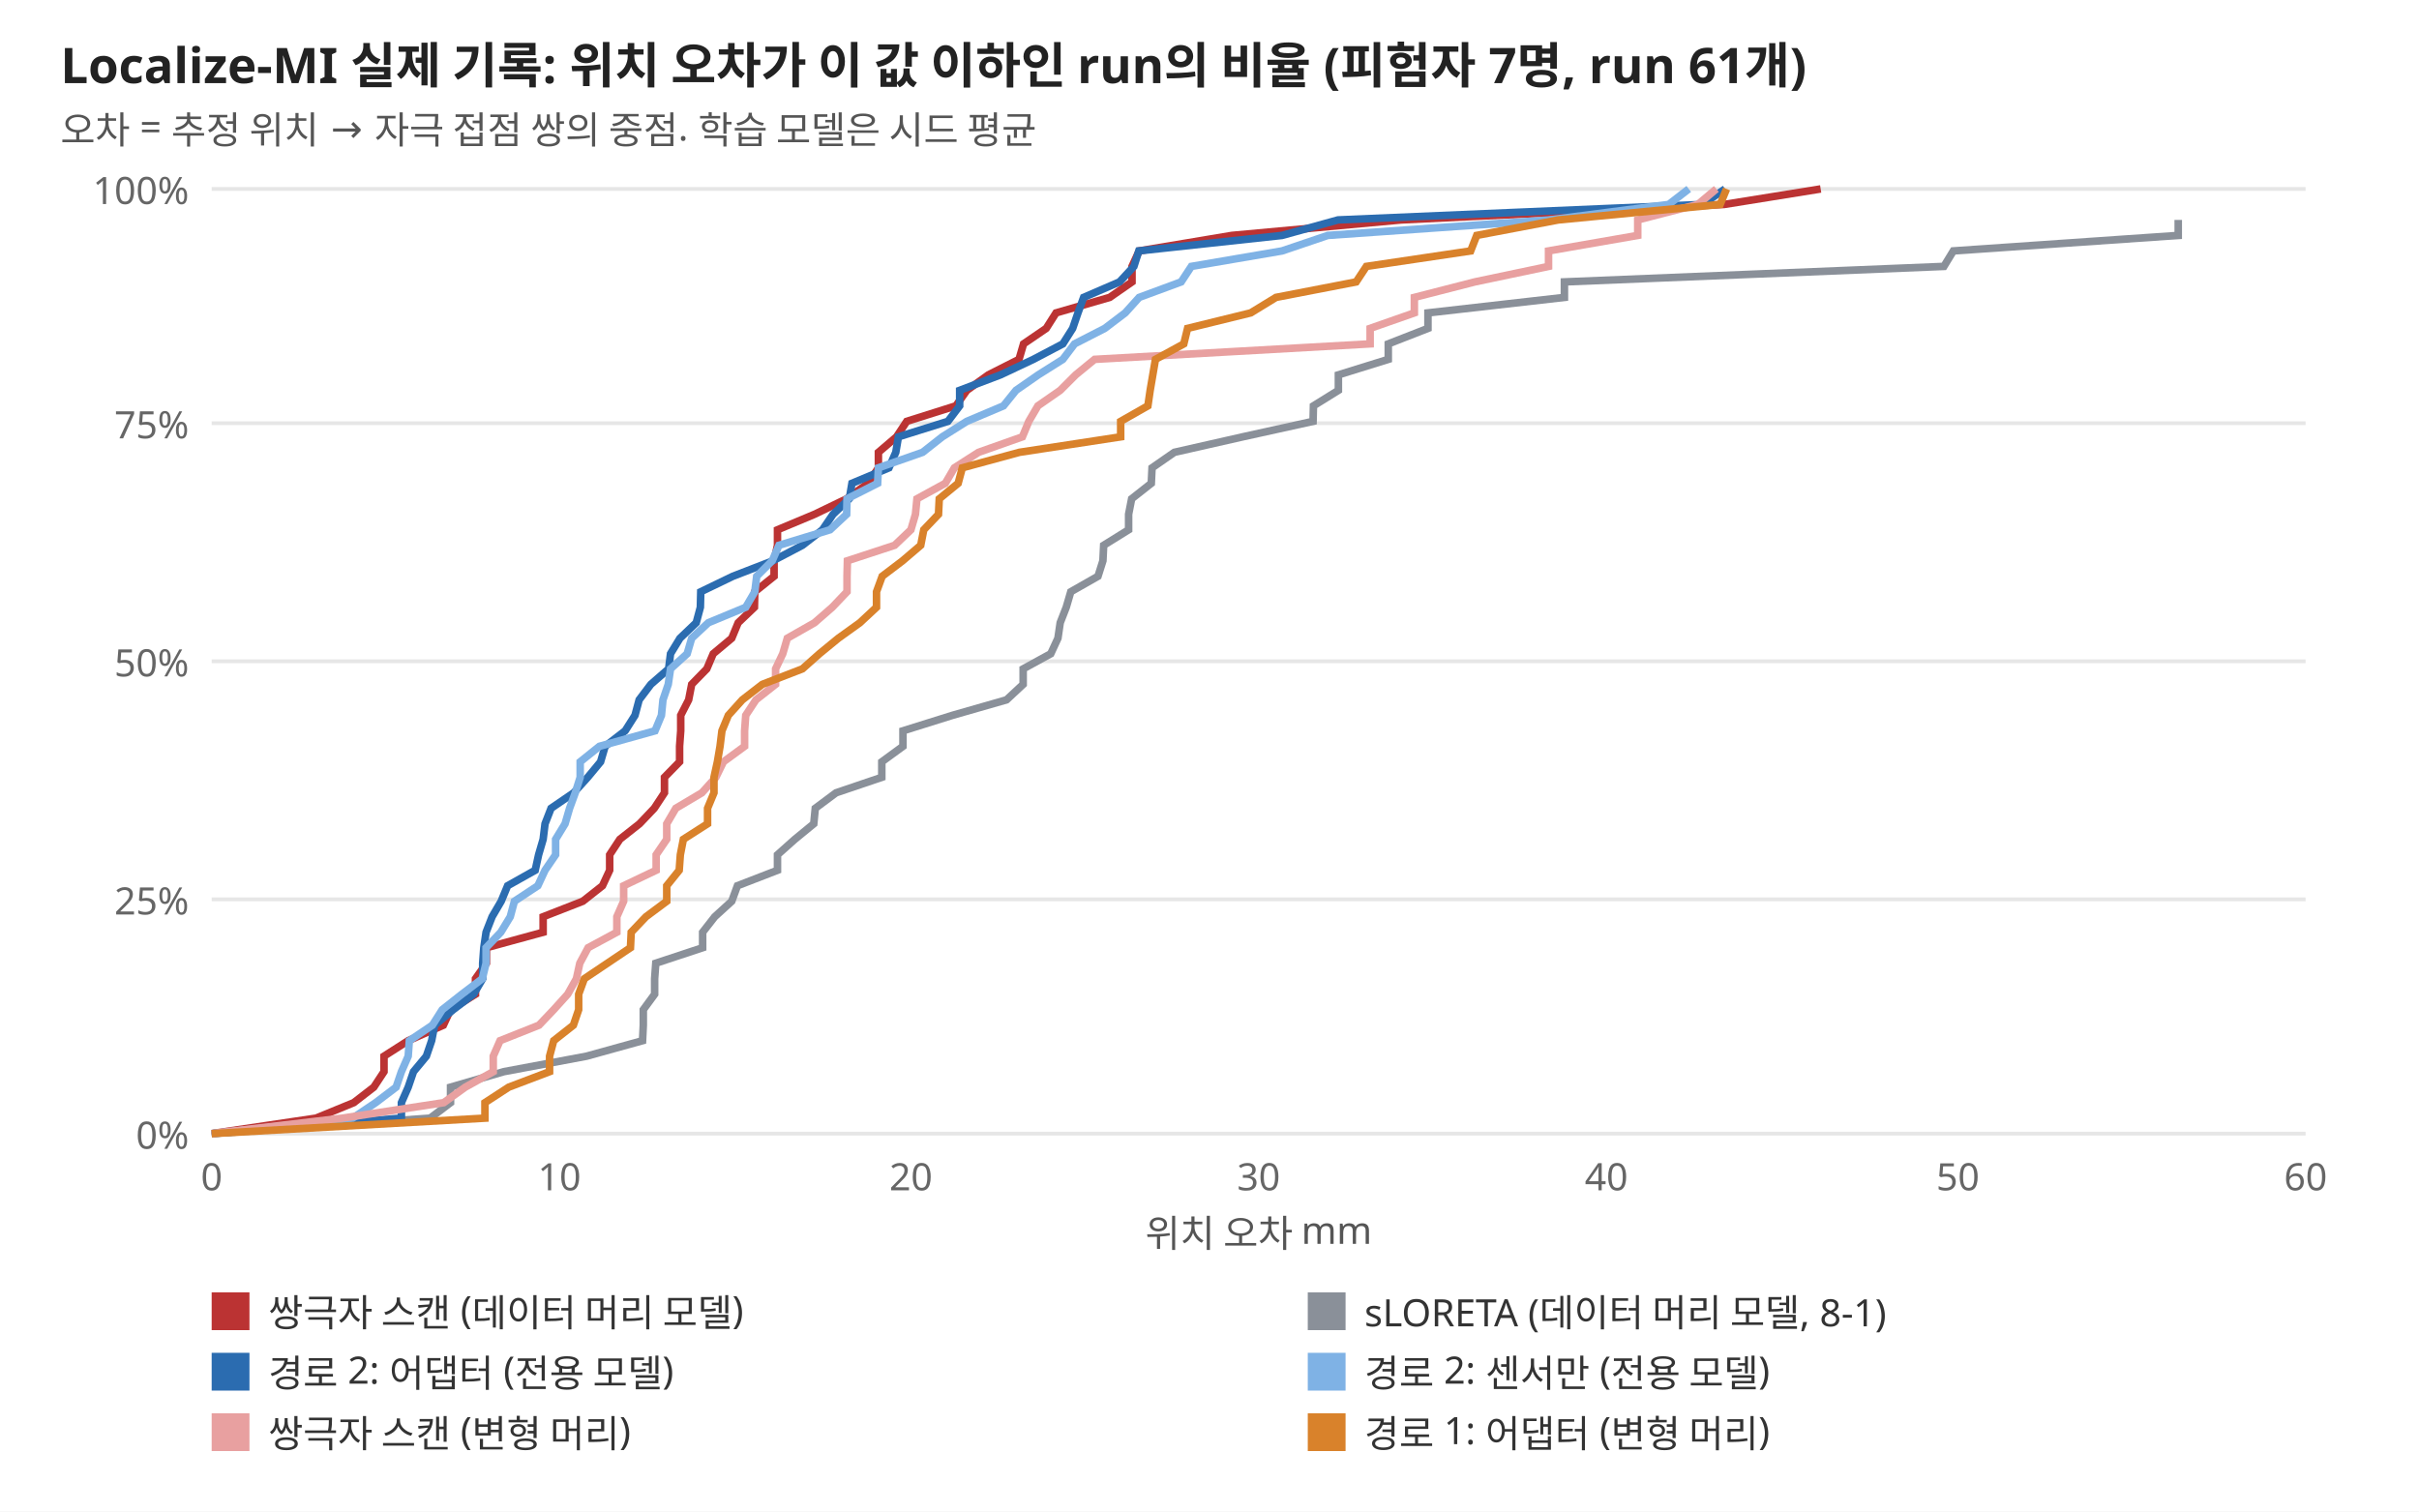
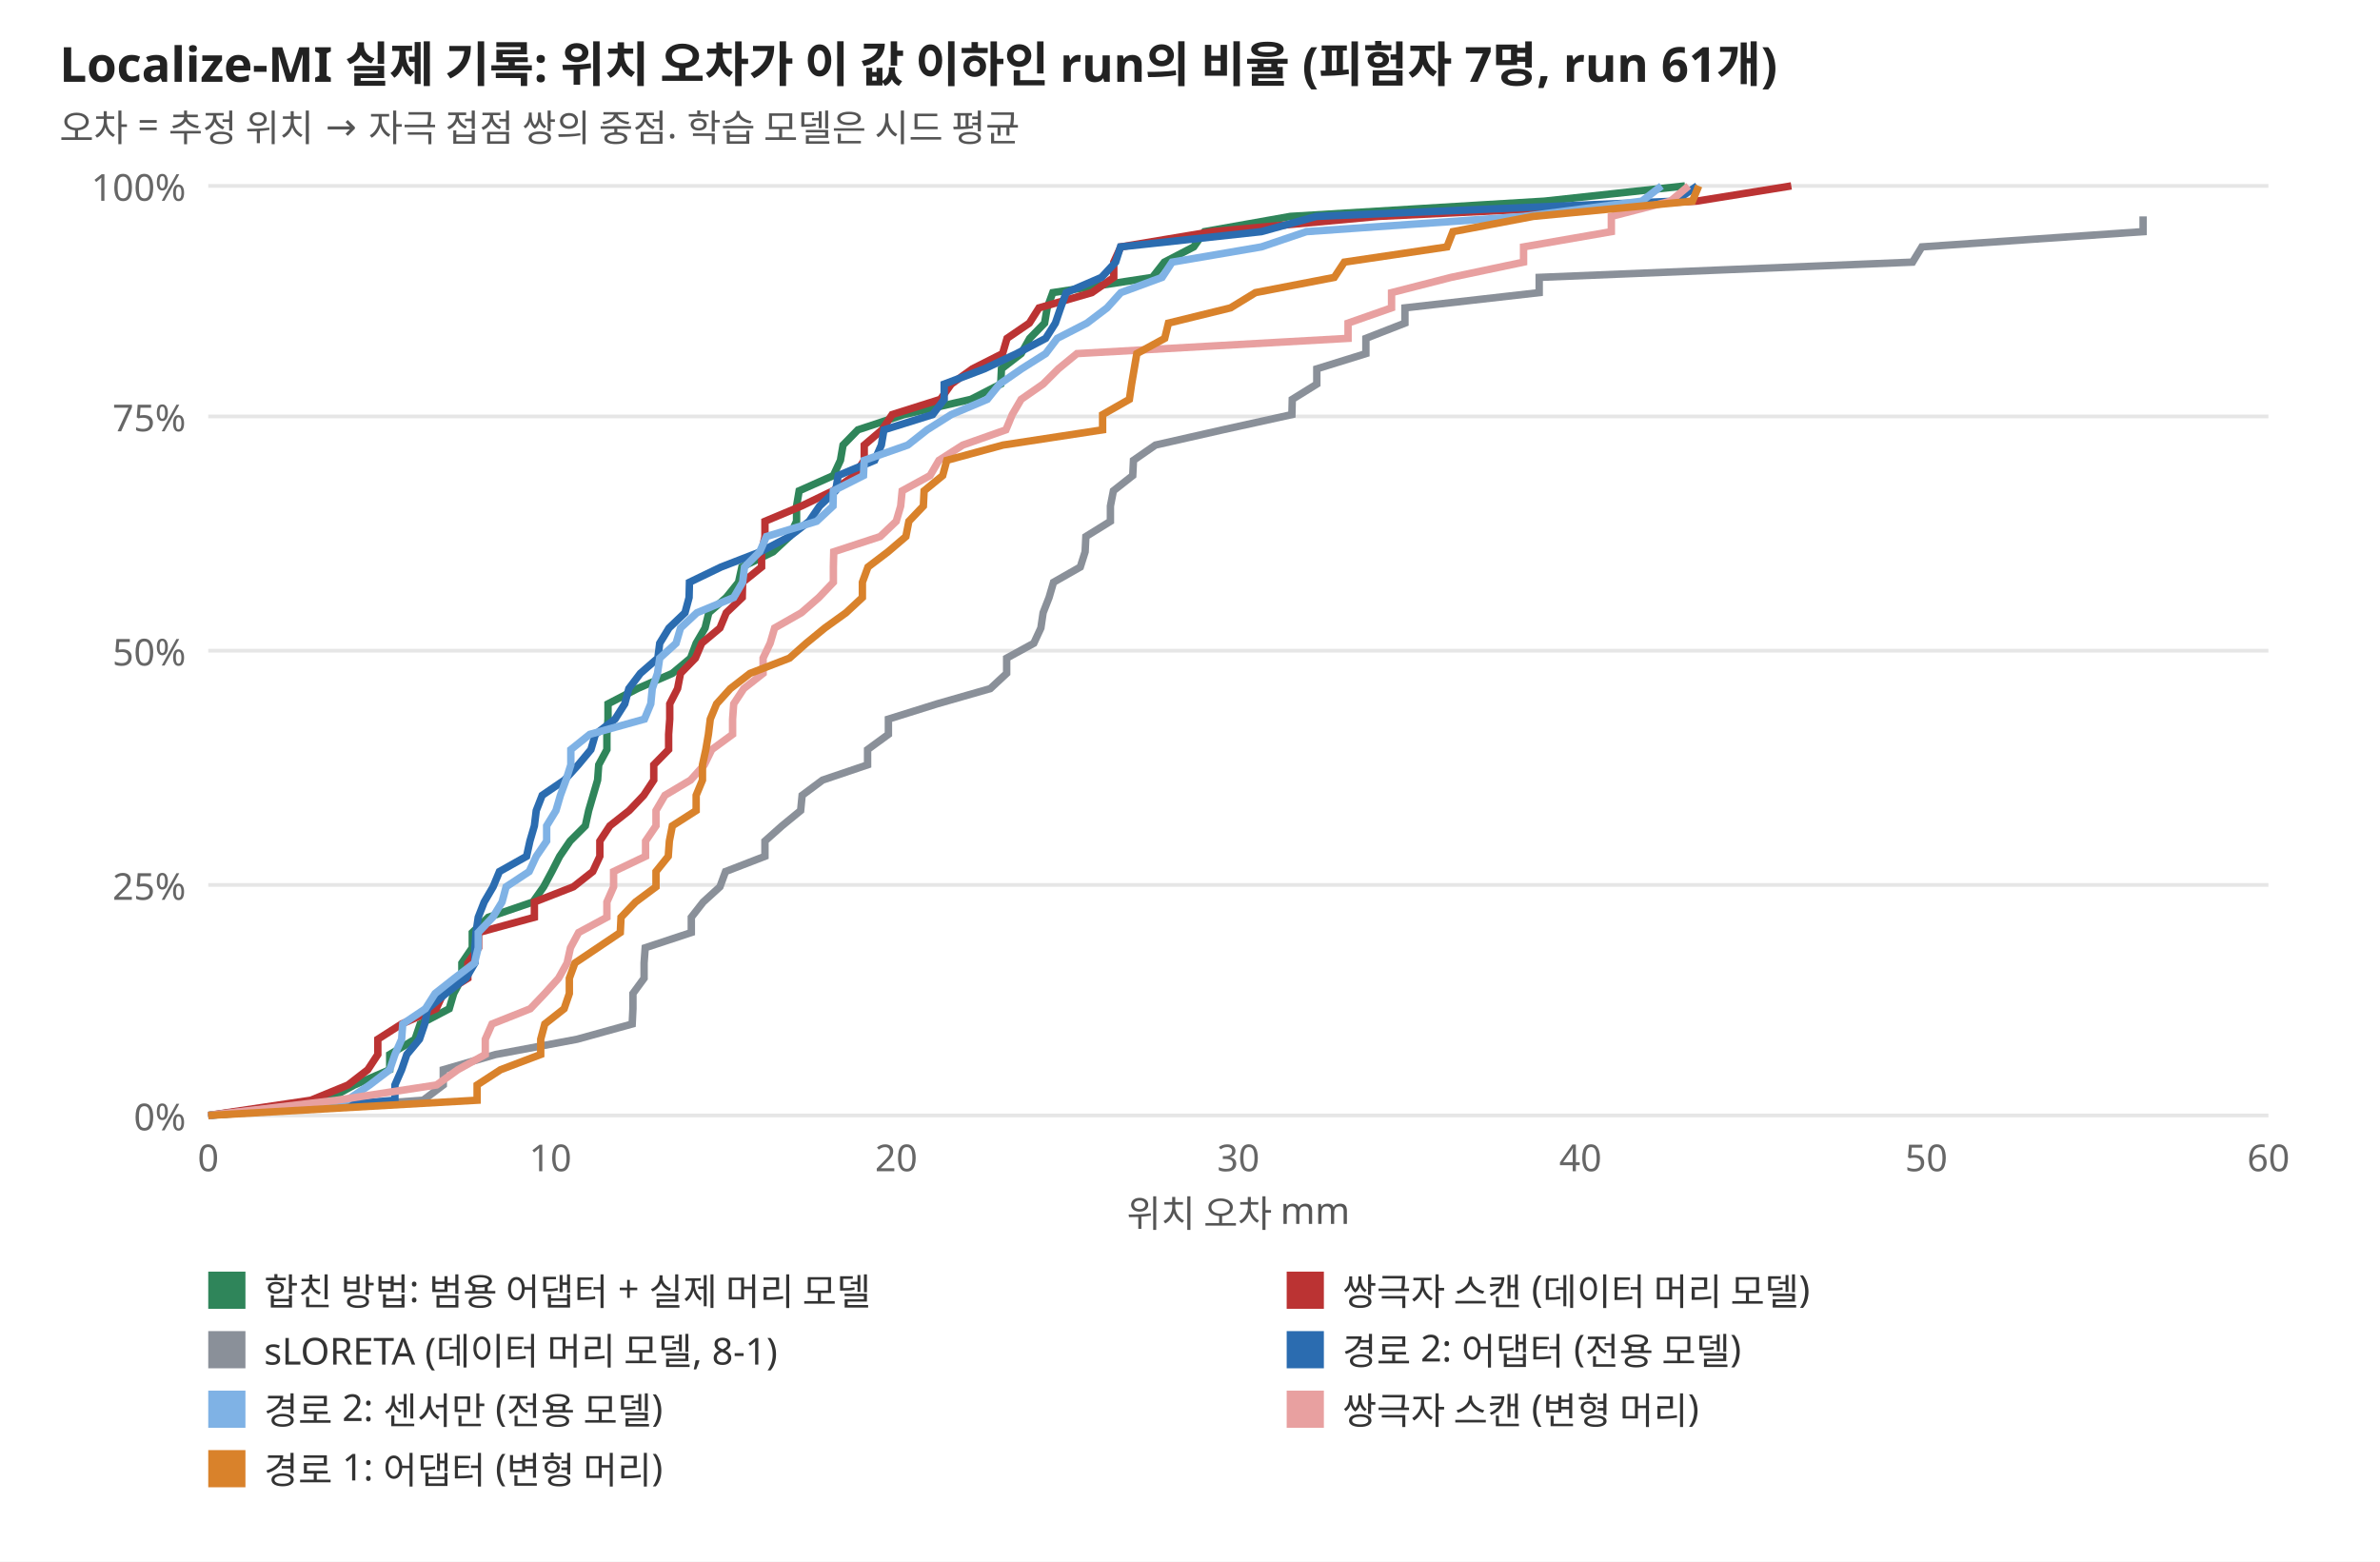
- <svg xmlns="http://www.w3.org/2000/svg" viewBox="0 0 640 400" width="640" height="400" font-family="Noto Sans KR,Apple SD Gothic Neo,Malgun Gothic,sans-serif">
-   <rect width="640" height="400" fill="#fff" />
+ <svg xmlns="http://www.w3.org/2000/svg" viewBox="0 0 640 420" width="640" height="420" font-family="Noto Sans KR,Apple SD Gothic Neo,Malgun Gothic,sans-serif">
+   <rect width="640" height="420" fill="#fff" />
  <text x="16" y="22" font-size="13" font-weight="600" fill="#222">Localize-MI 실제 기록: 위치 오차가 이 값 이하인 run의 비율 (피험자 7명, run 61개)</text>
  <text x="16" y="38" font-size="10" fill="#555">오차 = 추정 위치 → 자극 접점 쌍의 중점. 학습 모델은 시드 평균</text>
  <line x1="56" x2="610" y1="300" y2="300" stroke="#e6e6e6" />
  <text x="50" y="304" font-size="10" text-anchor="end" fill="#666">0%</text>
  <line x1="56" x2="610" y1="238" y2="238" stroke="#e6e6e6" />
  <text x="50" y="242" font-size="10" text-anchor="end" fill="#666">25%</text>
  <line x1="56" x2="610" y1="175" y2="175" stroke="#e6e6e6" />
  <text x="50" y="179" font-size="10" text-anchor="end" fill="#666">50%</text>
  <line x1="56" x2="610" y1="112" y2="112" stroke="#e6e6e6" />
  <text x="50" y="116" font-size="10" text-anchor="end" fill="#666">75%</text>
  <line x1="56" x2="610" y1="50" y2="50" stroke="#e6e6e6" />
  <text x="50" y="54" font-size="10" text-anchor="end" fill="#666">100%</text>
  <text x="56" y="315" font-size="10" text-anchor="middle" fill="#666">0</text>
  <text x="148" y="315" font-size="10" text-anchor="middle" fill="#666">10</text>
  <text x="241" y="315" font-size="10" text-anchor="middle" fill="#666">20</text>
  <text x="333" y="315" font-size="10" text-anchor="middle" fill="#666">30</text>
  <text x="425" y="315" font-size="10" text-anchor="middle" fill="#666">40</text>
  <text x="518" y="315" font-size="10" text-anchor="middle" fill="#666">50</text>
  <text x="610" y="315" font-size="10" text-anchor="middle" fill="#666">60</text>
  <text x="333.0" y="330" font-size="10" text-anchor="middle" fill="#555">위치 오차 mm</text>
+   <polyline points="56.0,300.0 87.7,295.9 95.3,291.8 104.8,287.7 104.8,283.6 111.6,279.5 113.0,275.4 120.8,271.3 122.0,267.2 124.2,263.1 124.2,259.0 127.0,254.9 127.0,250.8 131.3,246.7 143.3,242.6 146.2,238.5 148.4,234.4 150.5,230.3 153.3,226.2 157.4,222.1 158.3,218.0 159.5,213.9 160.7,209.8 161.0,205.7 163.2,201.6 163.2,197.5 163.5,193.4 163.5,189.3 171.4,185.2 180.8,181.1 185.7,177.0 187.2,173.0 189.6,168.9 190.6,164.8 195.3,160.7 198.6,156.6 199.5,152.5 207.9,148.4 212.3,144.3 214.2,140.2 214.2,136.1 214.9,132.0 224.1,127.9 226.0,123.8 226.7,119.7 230.7,115.6 243.1,111.5 261.1,107.4 269.1,103.3 269.3,99.2 274.6,95.1 276.9,91.0 280.9,86.9 281.6,82.8 283.1,78.7 309.9,74.6 313.1,70.5 321.0,66.4 323.9,62.3 347.0,58.2 415.3,54.1 453.1,50.0" fill="none" stroke="#2f855a" stroke-width="2" />
+   <rect x="56" y="342" width="10" height="10" fill="#2f855a" />
+   <text x="71" y="351" font-size="10" fill="#333">합친 방법: 범용 어댑터 + 실제 머리 모델</text>
  <polyline points="56.0,300.0 83.6,295.9 93.6,291.8 98.9,287.7 101.6,283.6 101.6,279.5 108.0,275.4 117.3,271.3 119.2,267.2 125.8,263.1 125.8,259.0 128.7,254.9 128.7,250.8 143.7,246.7 143.7,242.6 154.2,238.5 159.4,234.4 161.3,230.3 161.3,226.2 164.0,222.1 169.2,218.0 173.1,213.9 175.8,209.8 175.8,205.7 179.8,201.6 179.8,197.5 180.1,193.4 180.1,189.3 182.2,185.2 183.0,181.1 187.0,177.0 188.7,173.0 193.6,168.9 195.3,164.8 199.6,160.7 199.7,156.6 204.8,152.5 204.8,148.4 205.7,144.3 205.7,140.2 215.5,136.1 224.0,132.0 229.7,127.9 232.4,123.8 232.4,119.7 237.2,115.6 239.9,111.5 252.9,107.4 255.8,103.3 261.5,99.2 269.6,95.1 270.8,91.0 276.8,86.9 279.4,82.8 293.6,78.7 299.5,74.6 299.5,70.5 301.4,66.4 325.9,62.3 370.7,58.2 456.2,54.1 481.7,50.0" fill="none" stroke="#b33" stroke-width="2" />
-   <rect x="56" y="342" width="10" height="10" fill="#b33" />
-   <text x="71" y="351" font-size="10" fill="#333">쌍극자 스캔 (데이터 머리 모델)</text>
+   <rect x="346" y="342" width="10" height="10" fill="#b33" />
+   <text x="361" y="351" font-size="10" fill="#333">쌍극자 스캔 (데이터 머리 모델)</text>
  <polyline points="56.0,300.0 113.8,295.9 119.2,291.8 119.2,287.7 133.3,283.6 155.2,279.5 170.0,275.4 170.2,271.3 170.2,267.2 173.2,263.1 173.2,259.0 173.5,254.9 185.9,250.8 185.9,246.7 189.1,242.6 193.6,238.5 195.1,234.4 205.7,230.3 205.7,226.2 210.3,222.1 215.3,218.0 215.7,213.9 221.2,209.8 233.3,205.7 233.3,201.6 238.9,197.5 238.9,193.4 252.0,189.3 266.3,185.2 270.7,181.1 270.7,177.0 278.0,173.0 279.9,168.9 280.5,164.8 282.1,160.7 283.3,156.6 290.5,152.5 291.8,148.4 292.0,144.3 298.6,140.2 298.6,136.1 299.4,132.0 304.6,127.9 304.8,123.8 310.7,119.7 328.8,115.6 347.4,111.5 347.5,107.4 354.1,103.3 354.1,99.2 367.3,95.1 367.3,91.0 377.8,86.9 377.8,82.8 413.9,78.7 413.9,74.6 514.3,70.5 516.8,66.4 576.3,62.3 576.3,58.2" fill="none" stroke="#8a9099" stroke-width="2" />
-   <rect x="346" y="342" width="10" height="10" fill="#8a9099" />
-   <text x="361" y="351" font-size="10" fill="#333">sLORETA (데이터 머리 모델, 8-1)</text>
+   <rect x="56" y="358" width="10" height="10" fill="#8a9099" />
+   <text x="71" y="367" font-size="10" fill="#333">sLORETA (데이터 머리 모델, 8-1)</text>
  <polyline points="56.0,300.0 106.2,295.9 106.2,291.8 108.0,287.7 109.4,283.6 112.8,279.5 114.2,275.4 115.0,271.3 119.9,267.2 125.3,263.1 127.7,259.0 127.7,254.9 128.0,250.8 128.6,246.7 130.2,242.6 132.6,238.5 134.3,234.4 141.6,230.3 142.5,226.2 143.7,222.1 144.2,218.0 145.8,213.9 151.8,209.8 155.5,205.7 158.9,201.6 160.1,197.5 165.4,193.4 168.0,189.3 169.1,185.2 172.2,181.1 176.9,177.0 177.4,173.0 179.9,168.9 184.2,164.8 185.3,160.7 185.4,156.6 193.9,152.5 204.5,148.4 212.3,144.3 217.6,140.2 220.4,136.1 224.7,132.0 225.4,127.9 235.2,123.8 237.0,119.7 237.7,115.6 250.8,111.5 253.9,107.4 253.9,103.3 264.7,99.2 273.4,95.1 281.2,91.0 283.8,86.9 285.2,82.8 286.7,78.7 296.2,74.6 300.0,70.5 301.3,66.4 339.2,62.3 354.0,58.2 450.4,54.1 456.4,50.0" fill="none" stroke="#2b6cb0" stroke-width="2" />
-   <rect x="56" y="358" width="10" height="10" fill="#2b6cb0" />
-   <text x="71" y="367" font-size="10" fill="#333">경로 2: 어댑터 (전용 모델)</text>
+   <rect x="346" y="358" width="10" height="10" fill="#2b6cb0" />
+   <text x="361" y="367" font-size="10" fill="#333">경로 2: 어댑터 (전용 모델)</text>
  <polyline points="56.0,300.0 93.3,295.9 99.4,291.8 104.8,287.7 106.2,283.6 108.0,279.5 108.3,275.4 114.4,271.3 117.0,267.2 122.2,263.1 127.6,259.0 128.6,254.9 128.6,250.8 132.5,246.7 135.0,242.6 136.1,238.5 142.3,234.4 144.2,230.3 147.0,226.2 147.0,222.1 149.5,218.0 150.7,213.9 152.2,209.8 153.5,205.7 153.5,201.6 158.6,197.5 173.3,193.4 175.0,189.3 175.4,185.2 176.8,181.1 177.4,177.0 181.8,173.0 183.0,168.9 187.4,164.8 197.3,160.7 199.7,156.6 200.2,152.5 204.3,148.4 206.1,144.3 219.6,140.2 224.0,136.1 224.1,132.0 232.2,127.9 232.4,123.8 244.1,119.7 249.3,115.6 255.8,111.5 265.5,107.4 268.8,103.3 274.7,99.2 281.2,95.1 284.3,91.0 292.3,86.9 297.7,82.8 301.4,78.7 312.5,74.6 315.2,70.5 339.2,66.4 351.3,62.3 409.9,58.2 441.5,54.1 446.8,50.0" fill="none" stroke="#7fb2e5" stroke-width="2" />
-   <rect x="346" y="358" width="10" height="10" fill="#7fb2e5" />
-   <text x="361" y="367" font-size="10" fill="#333">경로 2: 센서만 (전용 모델)</text>
+   <rect x="56" y="374" width="10" height="10" fill="#7fb2e5" />
+   <text x="71" y="383" font-size="10" fill="#333">경로 2: 센서만 (전용 모델)</text>
  <polyline points="56.0,300.0 90.6,295.9 117.4,291.8 123.1,287.7 130.5,283.6 130.5,279.5 132.3,275.4 142.6,271.3 146.5,267.2 150.2,263.1 152.5,259.0 153.4,254.9 155.6,250.8 163.2,246.7 163.2,242.6 165.0,238.5 165.0,234.4 173.6,230.3 173.6,226.2 176.4,222.1 176.4,218.0 178.8,213.9 185.7,209.8 189.4,205.7 191.4,201.6 197.0,197.5 197.0,193.4 197.3,189.3 200.0,185.2 205.2,181.1 205.2,177.0 207.1,173.0 208.3,168.9 215.5,164.8 220.2,160.7 224.1,156.6 224.1,152.5 224.2,148.4 236.7,144.3 241.0,140.2 242.2,136.1 242.6,132.0 250.1,127.9 252.5,123.8 258.9,119.7 270.5,115.6 272.2,111.5 274.6,107.4 280.5,103.3 284.6,99.2 289.6,95.1 362.5,91.0 362.5,86.9 374.2,82.8 374.2,78.7 390.2,74.6 409.7,70.5 409.7,66.4 433.3,62.3 433.3,58.2 449.2,54.1 454.1,50.0" fill="none" stroke="#e8a0a0" stroke-width="2" />
-   <rect x="56" y="374" width="10" height="10" fill="#e8a0a0" />
-   <text x="71" y="383" font-size="10" fill="#333">쌍극자 스캔 (변형 머리)</text>
+   <rect x="346" y="374" width="10" height="10" fill="#e8a0a0" />
+   <text x="361" y="383" font-size="10" fill="#333">쌍극자 스캔 (변형 머리)</text>
  <polyline points="56.0,300.0 128.3,295.9 128.3,291.8 134.6,287.7 145.4,283.6 145.4,279.5 146.5,275.4 151.7,271.3 153.1,267.2 153.1,263.1 154.6,259.0 160.7,254.9 166.8,250.8 167.0,246.7 170.9,242.6 176.4,238.5 176.4,234.4 179.7,230.3 180.0,226.2 180.8,222.1 187.2,218.0 187.2,213.9 188.9,209.8 188.9,205.7 189.8,201.6 190.5,197.5 191.0,193.4 192.7,189.3 196.4,185.2 201.7,181.1 212.3,177.0 216.8,173.0 221.8,168.9 227.5,164.8 231.9,160.7 231.9,156.6 233.4,152.5 238.8,148.4 243.6,144.3 244.4,140.2 248.3,136.1 248.5,132.0 253.5,127.9 254.6,123.8 269.7,119.7 296.5,115.6 296.5,111.5 303.7,107.4 304.3,103.3 305.0,99.2 305.7,95.1 313.2,91.0 314.2,86.9 330.9,82.8 337.6,78.7 358.8,74.6 361.5,70.5 389.1,66.4 390.7,62.3 412.3,58.2 455.1,54.1 456.8,50.0" fill="none" stroke="#d9822b" stroke-width="2" />
-   <rect x="346" y="374" width="10" height="10" fill="#d9822b" />
-   <text x="361" y="383" font-size="10" fill="#333">경로 1: 어댑터 (변형 머리)</text>
+   <rect x="56" y="390" width="10" height="10" fill="#d9822b" />
+   <text x="71" y="399" font-size="10" fill="#333">경로 1: 어댑터 (변형 머리)</text>
</svg>
